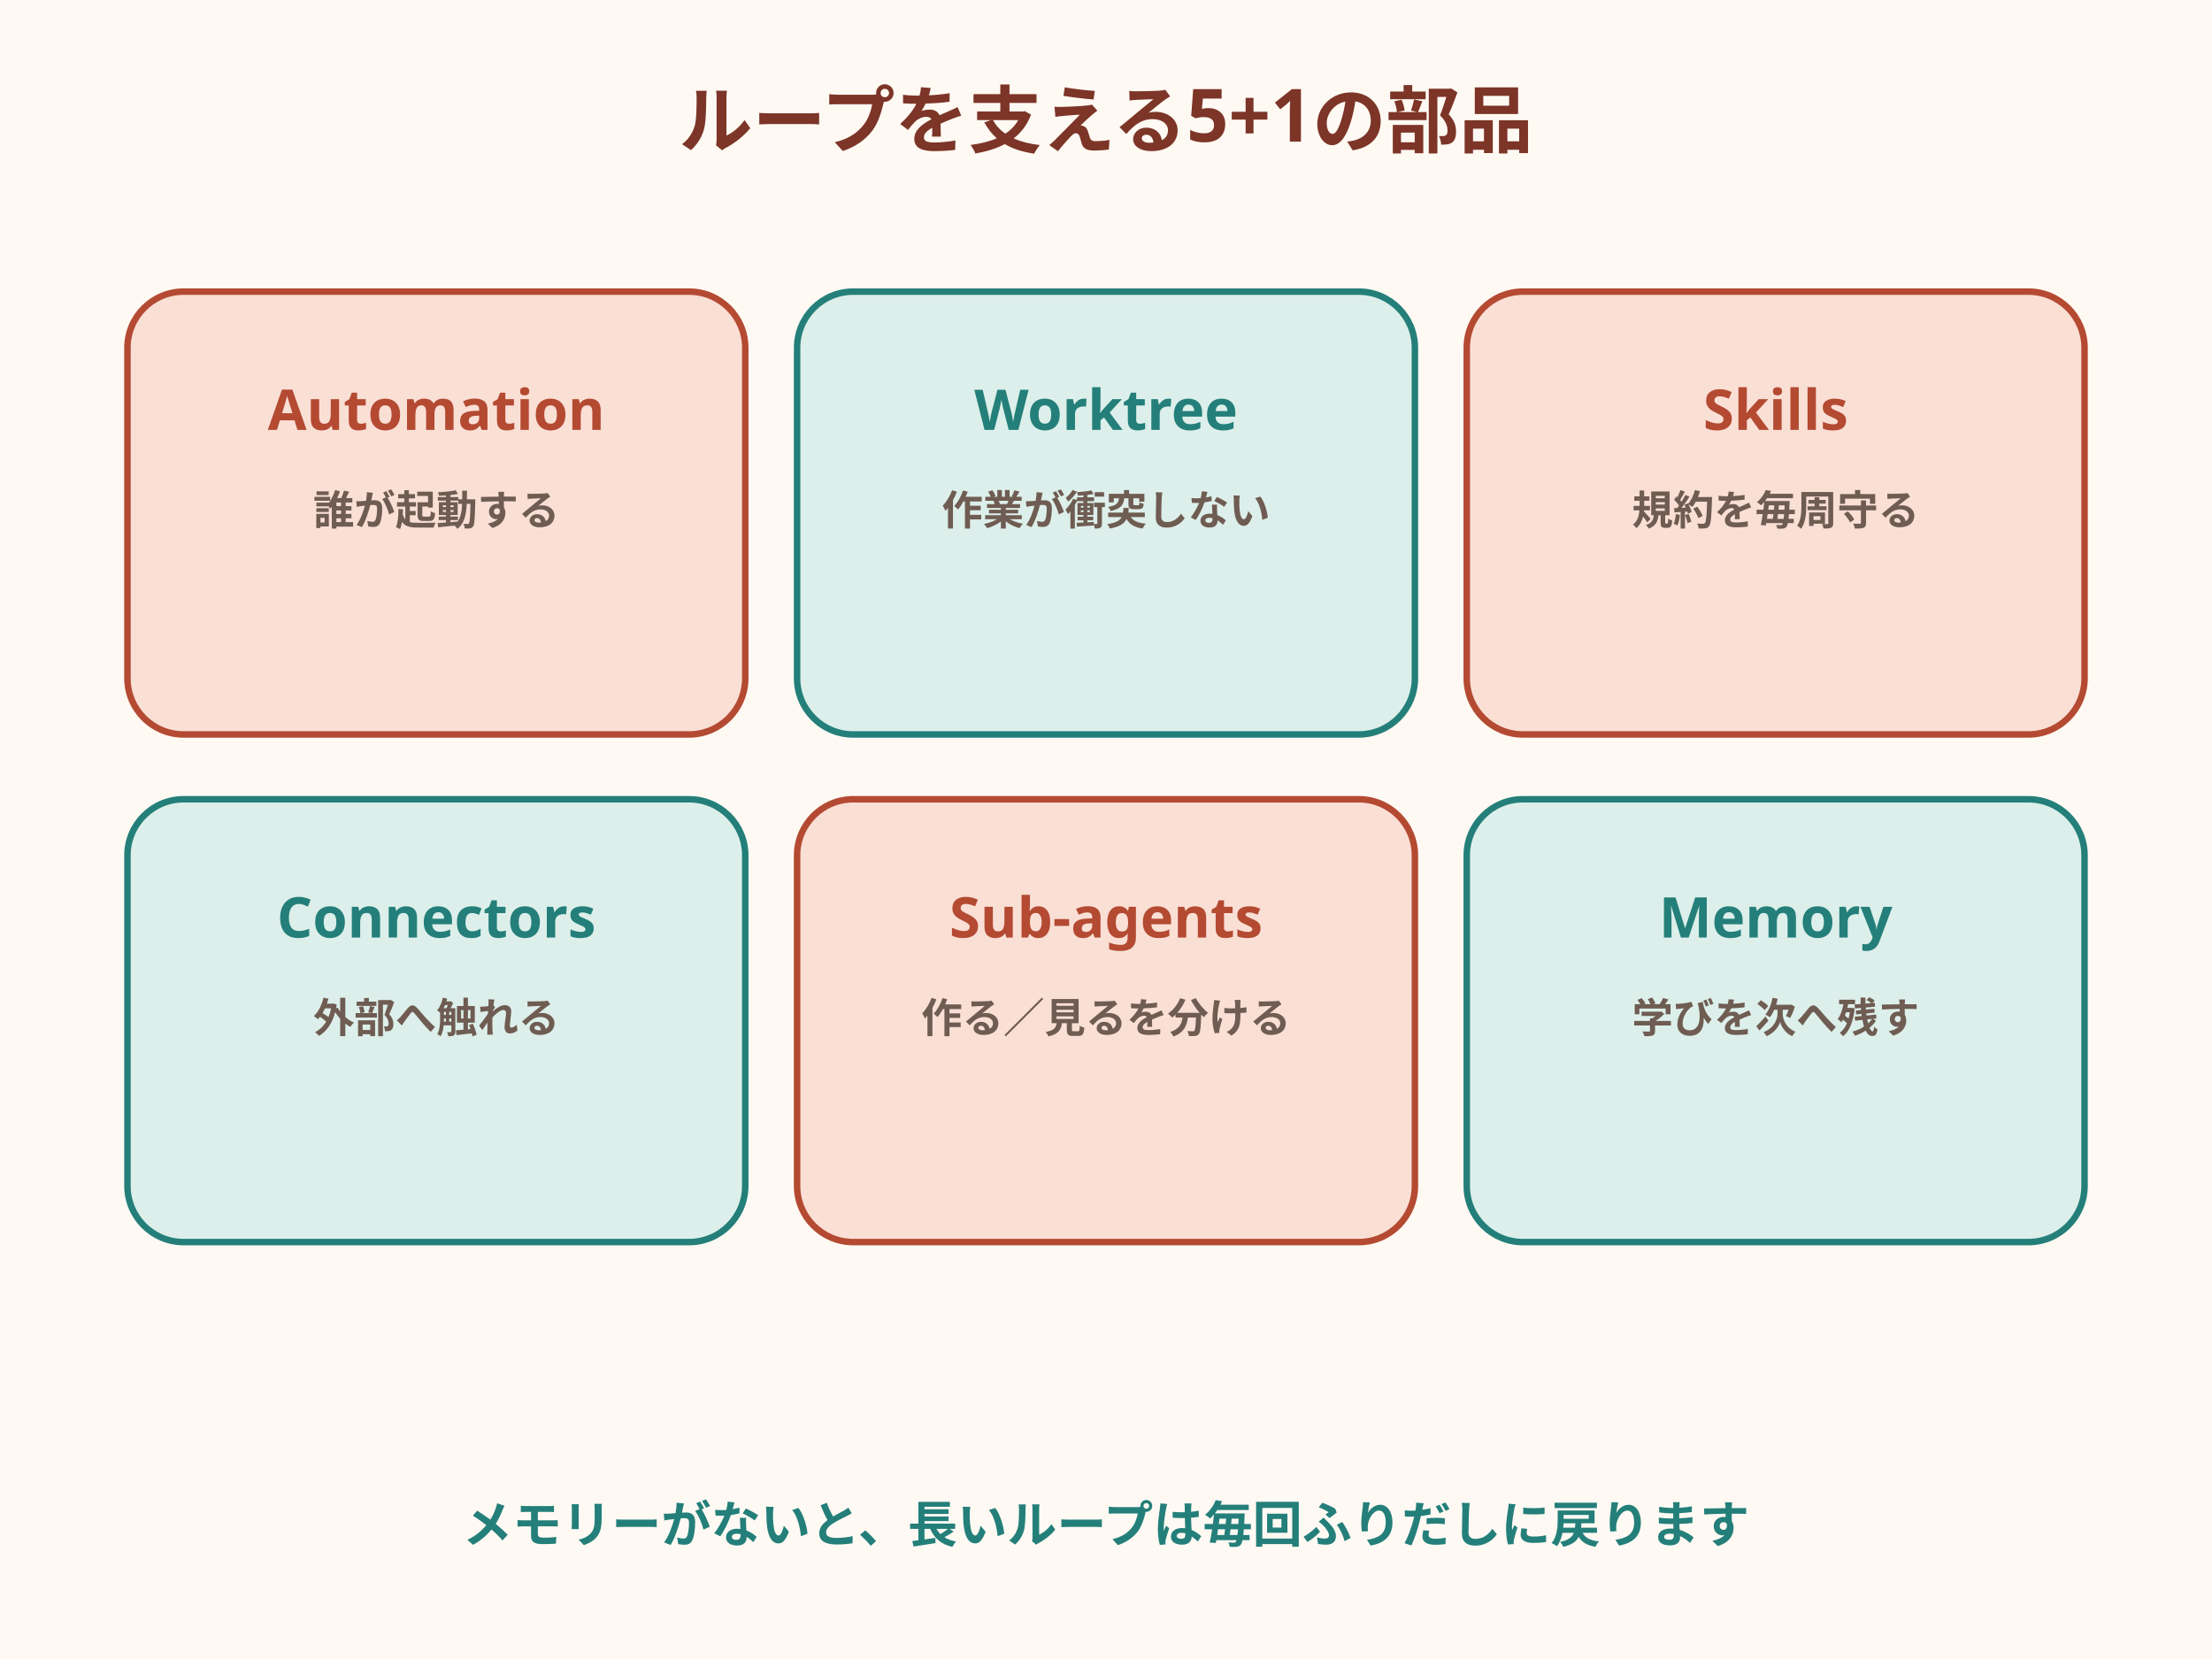
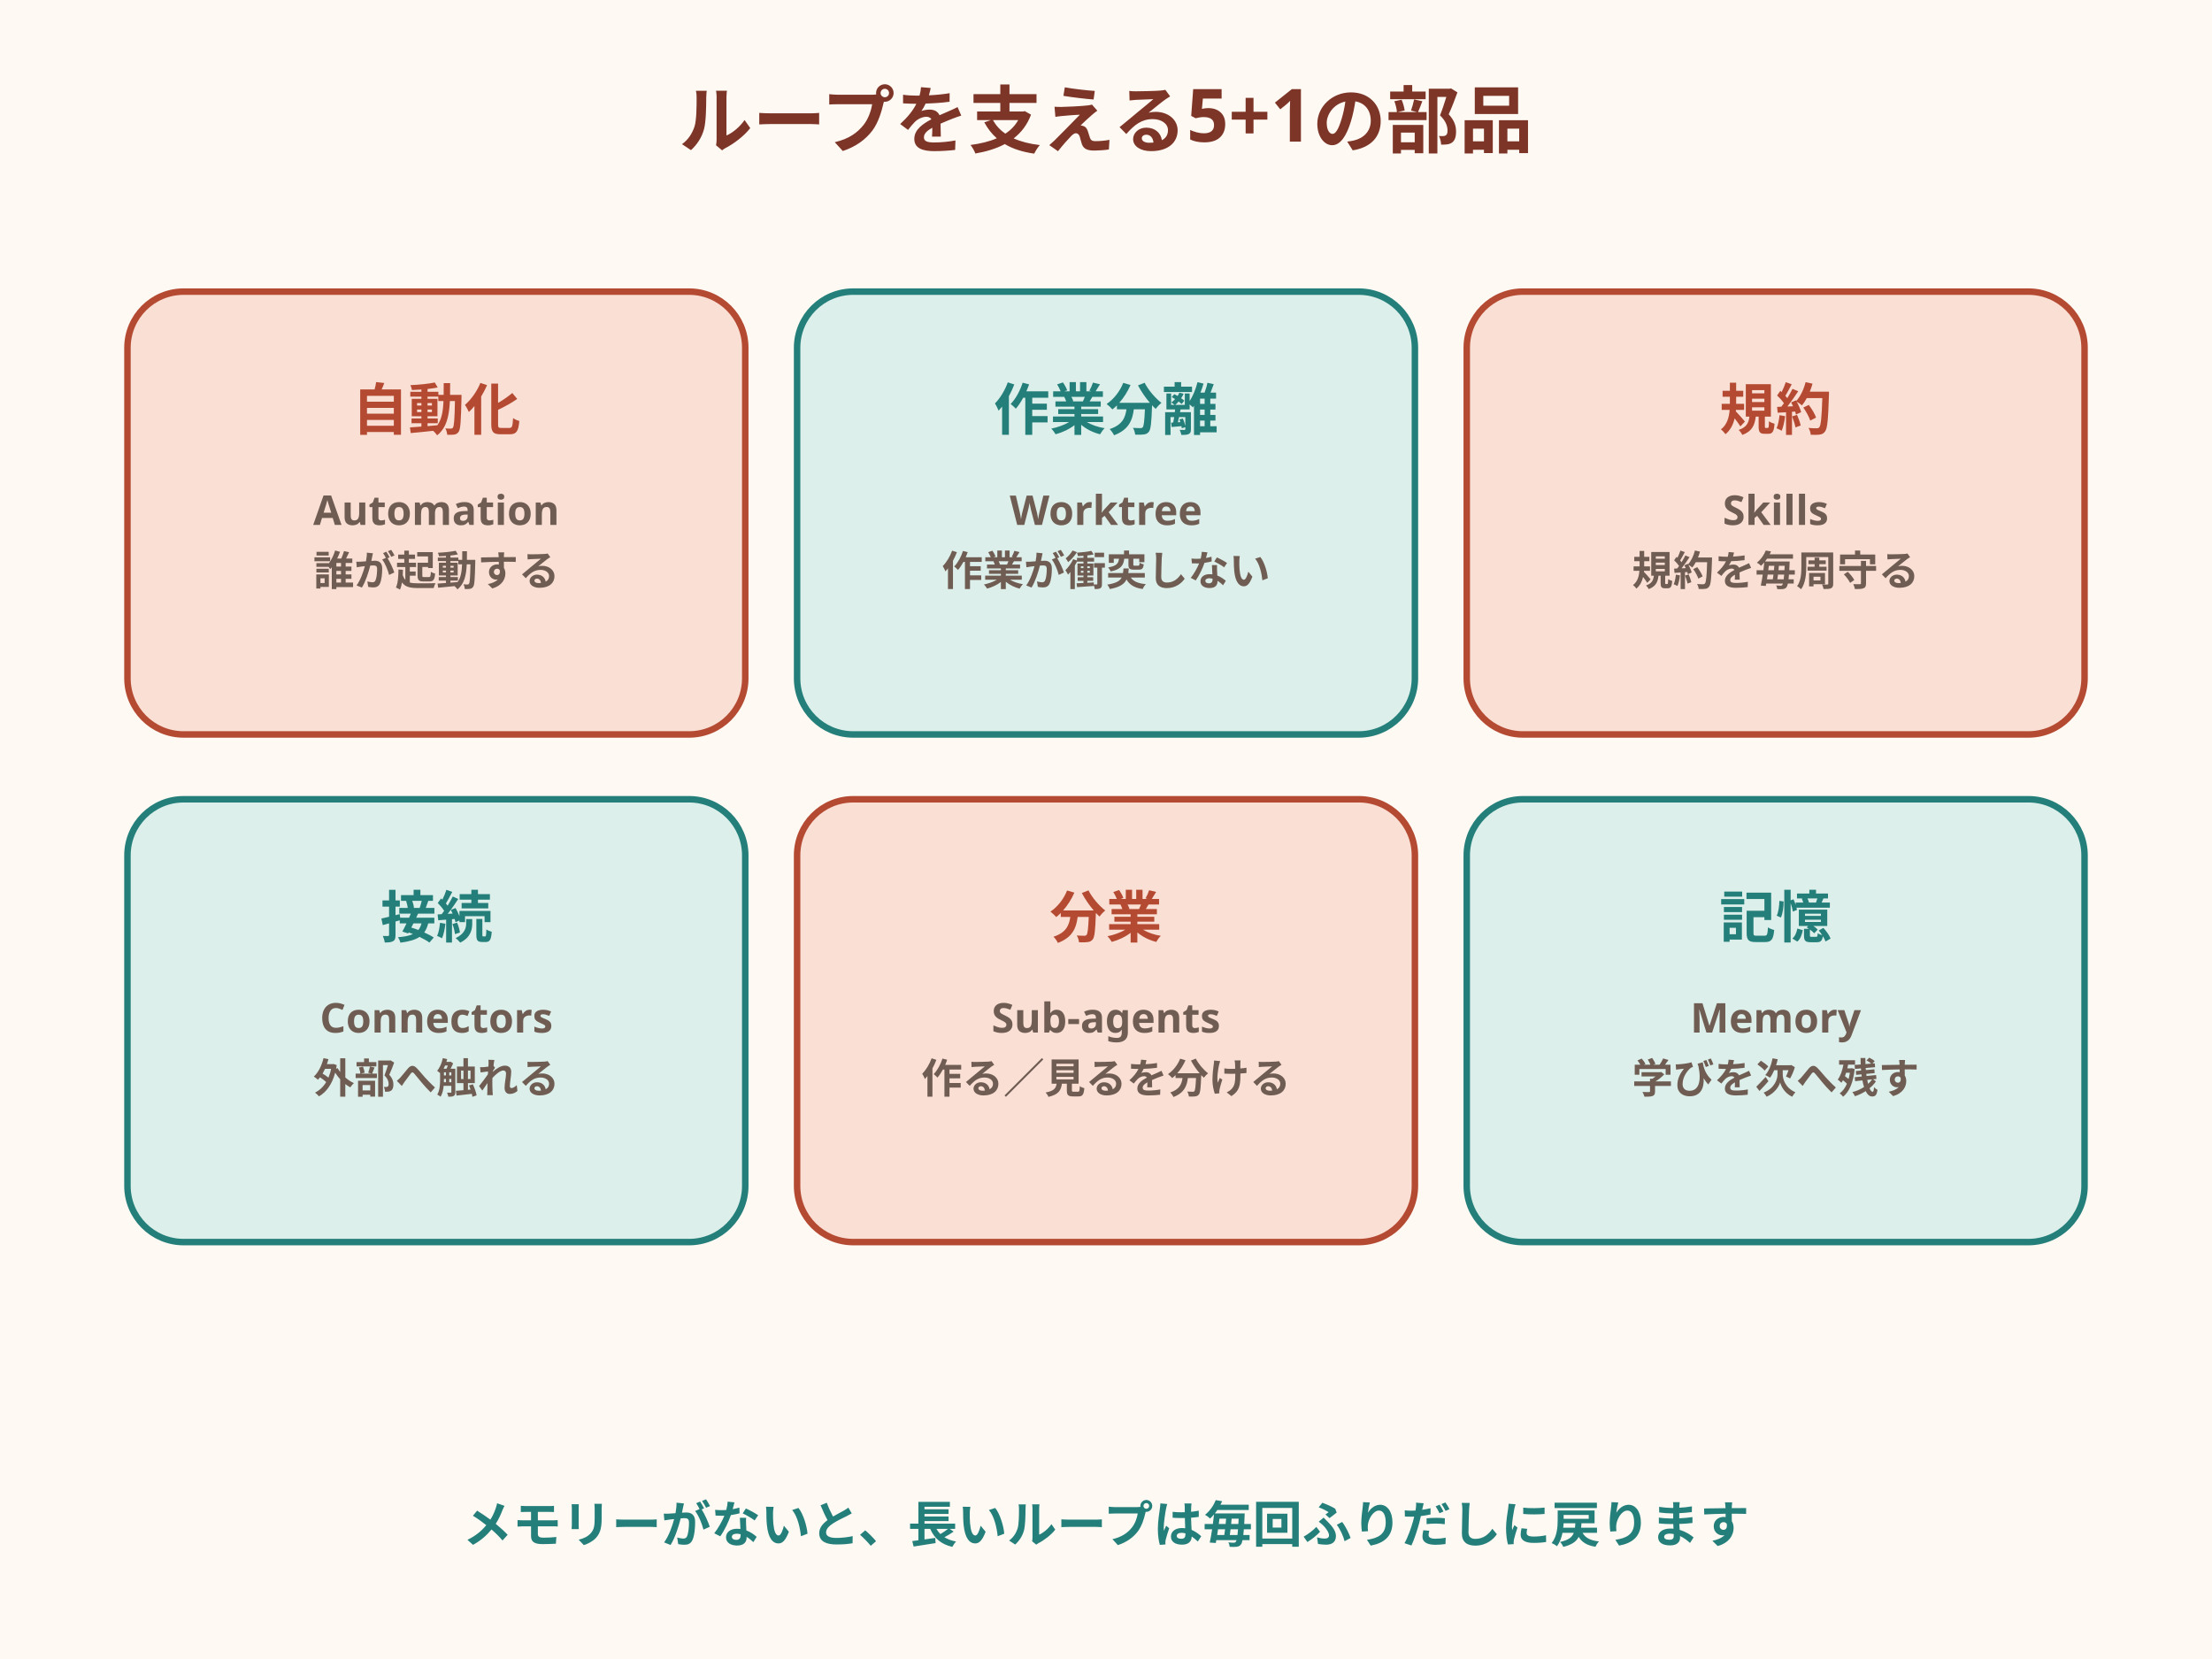
<svg xmlns="http://www.w3.org/2000/svg" width="1024" height="768" viewBox="0 0 1024 768">
  <defs>
    <marker id="arrow" viewBox="0 0 10 10" refX="9" refY="5" markerWidth="9" markerHeight="9" orient="auto-start-reverse">
      <path d="M 0 0 L 10 5 L 0 10 z" fill="context-stroke" />
    </marker>
  </defs>
  <rect width="1024" height="768" fill="#FFF9F3" />
  <text x="512" y="68" text-anchor="middle" font-family="Hiragino Sans, Yu Gothic, sans-serif" font-size="34" font-weight="800" fill="#7C3527">ループを支える5+1の部品</text>
  <rect x="59" y="135" width="286" height="205" rx="26" fill="#FADFD5" stroke="#B44A32" stroke-width="3" />
-   <text x="202" y="199" text-anchor="middle" font-family="Hiragino Sans, Yu Gothic, sans-serif" font-size="26" font-weight="800" fill="#B44A32">Automation</text>
-   <text x="202" y="243" text-anchor="middle" font-family="Hiragino Sans, Yu Gothic, sans-serif" font-size="19" font-weight="600" fill="#6F5C52">誰が起動する</text>
+   <text x="202" y="199" text-anchor="middle" font-family="Hiragino Sans, Yu Gothic, sans-serif" font-size="26" font-weight="800" fill="#B44A32">自動化</text>
+   <text x="202" y="243" text-anchor="middle" font-family="Hiragino Sans, Yu Gothic, sans-serif" font-size="19" font-weight="600" fill="#6F5C52">Automation</text>
+   <text x="202" y="271" text-anchor="middle" font-family="Hiragino Sans, Yu Gothic, sans-serif" font-size="19" font-weight="600" fill="#6F5C52">誰が起動する</text>
  <rect x="369" y="135" width="286" height="205" rx="26" fill="#DDEFEA" stroke="#247F7A" stroke-width="3" />
-   <text x="512" y="199" text-anchor="middle" font-family="Hiragino Sans, Yu Gothic, sans-serif" font-size="26" font-weight="800" fill="#247F7A">Worktree</text>
-   <text x="512" y="243" text-anchor="middle" font-family="Hiragino Sans, Yu Gothic, sans-serif" font-size="19" font-weight="600" fill="#6F5C52">作業が衝突しない</text>
+   <text x="512" y="199" text-anchor="middle" font-family="Hiragino Sans, Yu Gothic, sans-serif" font-size="26" font-weight="800" fill="#247F7A">作業分離</text>
+   <text x="512" y="243" text-anchor="middle" font-family="Hiragino Sans, Yu Gothic, sans-serif" font-size="19" font-weight="600" fill="#6F5C52">Worktree</text>
+   <text x="512" y="271" text-anchor="middle" font-family="Hiragino Sans, Yu Gothic, sans-serif" font-size="19" font-weight="600" fill="#6F5C52">作業が衝突しない</text>
  <rect x="679" y="135" width="286" height="205" rx="26" fill="#FADFD5" stroke="#B44A32" stroke-width="3" />
-   <text x="822" y="199" text-anchor="middle" font-family="Hiragino Sans, Yu Gothic, sans-serif" font-size="26" font-weight="800" fill="#B44A32">Skills</text>
-   <text x="822" y="243" text-anchor="middle" font-family="Hiragino Sans, Yu Gothic, sans-serif" font-size="19" font-weight="600" fill="#6F5C52">規約を毎周守る</text>
+   <text x="822" y="199" text-anchor="middle" font-family="Hiragino Sans, Yu Gothic, sans-serif" font-size="26" font-weight="800" fill="#B44A32">規約</text>
+   <text x="822" y="243" text-anchor="middle" font-family="Hiragino Sans, Yu Gothic, sans-serif" font-size="19" font-weight="600" fill="#6F5C52">Skills</text>
+   <text x="822" y="271" text-anchor="middle" font-family="Hiragino Sans, Yu Gothic, sans-serif" font-size="19" font-weight="600" fill="#6F5C52">規約を毎周守る</text>
  <rect x="59" y="370" width="286" height="205" rx="26" fill="#DDEFEA" stroke="#247F7A" stroke-width="3" />
-   <text x="202" y="434" text-anchor="middle" font-family="Hiragino Sans, Yu Gothic, sans-serif" font-size="26" font-weight="800" fill="#247F7A">Connectors</text>
-   <text x="202" y="478" text-anchor="middle" font-family="Hiragino Sans, Yu Gothic, sans-serif" font-size="19" font-weight="600" fill="#6F5C52">外部へ触れる</text>
+   <text x="202" y="434" text-anchor="middle" font-family="Hiragino Sans, Yu Gothic, sans-serif" font-size="26" font-weight="800" fill="#247F7A">接続</text>
+   <text x="202" y="478" text-anchor="middle" font-family="Hiragino Sans, Yu Gothic, sans-serif" font-size="19" font-weight="600" fill="#6F5C52">Connectors</text>
+   <text x="202" y="506" text-anchor="middle" font-family="Hiragino Sans, Yu Gothic, sans-serif" font-size="19" font-weight="600" fill="#6F5C52">外部へ触れる</text>
  <rect x="369" y="370" width="286" height="205" rx="26" fill="#FADFD5" stroke="#B44A32" stroke-width="3" />
-   <text x="512" y="434" text-anchor="middle" font-family="Hiragino Sans, Yu Gothic, sans-serif" font-size="26" font-weight="800" fill="#B44A32">Sub-agents</text>
-   <text x="512" y="478" text-anchor="middle" font-family="Hiragino Sans, Yu Gothic, sans-serif" font-size="19" font-weight="600" fill="#6F5C52">作る／見るを分ける</text>
+   <text x="512" y="434" text-anchor="middle" font-family="Hiragino Sans, Yu Gothic, sans-serif" font-size="26" font-weight="800" fill="#B44A32">分業</text>
+   <text x="512" y="478" text-anchor="middle" font-family="Hiragino Sans, Yu Gothic, sans-serif" font-size="19" font-weight="600" fill="#6F5C52">Sub-agents</text>
+   <text x="512" y="506" text-anchor="middle" font-family="Hiragino Sans, Yu Gothic, sans-serif" font-size="19" font-weight="600" fill="#6F5C52">作る／見るを分ける</text>
  <rect x="679" y="370" width="286" height="205" rx="26" fill="#DDEFEA" stroke="#247F7A" stroke-width="3" />
-   <text x="822" y="434" text-anchor="middle" font-family="Hiragino Sans, Yu Gothic, sans-serif" font-size="26" font-weight="800" fill="#247F7A">Memory</text>
-   <text x="822" y="478" text-anchor="middle" font-family="Hiragino Sans, Yu Gothic, sans-serif" font-size="19" font-weight="600" fill="#6F5C52">学びを次へ残す</text>
+   <text x="822" y="434" text-anchor="middle" font-family="Hiragino Sans, Yu Gothic, sans-serif" font-size="26" font-weight="800" fill="#247F7A">記憶</text>
+   <text x="822" y="478" text-anchor="middle" font-family="Hiragino Sans, Yu Gothic, sans-serif" font-size="19" font-weight="600" fill="#6F5C52">Memory</text>
+   <text x="822" y="506" text-anchor="middle" font-family="Hiragino Sans, Yu Gothic, sans-serif" font-size="19" font-weight="600" fill="#6F5C52">学びを次へ残す</text>
  <text x="512" y="714" text-anchor="middle" font-family="Hiragino Sans, Yu Gothic, sans-serif" font-size="23" font-weight="800" fill="#247F7A">メモリーがないと、長いループは毎回ふりだしに戻ります</text>
</svg>
